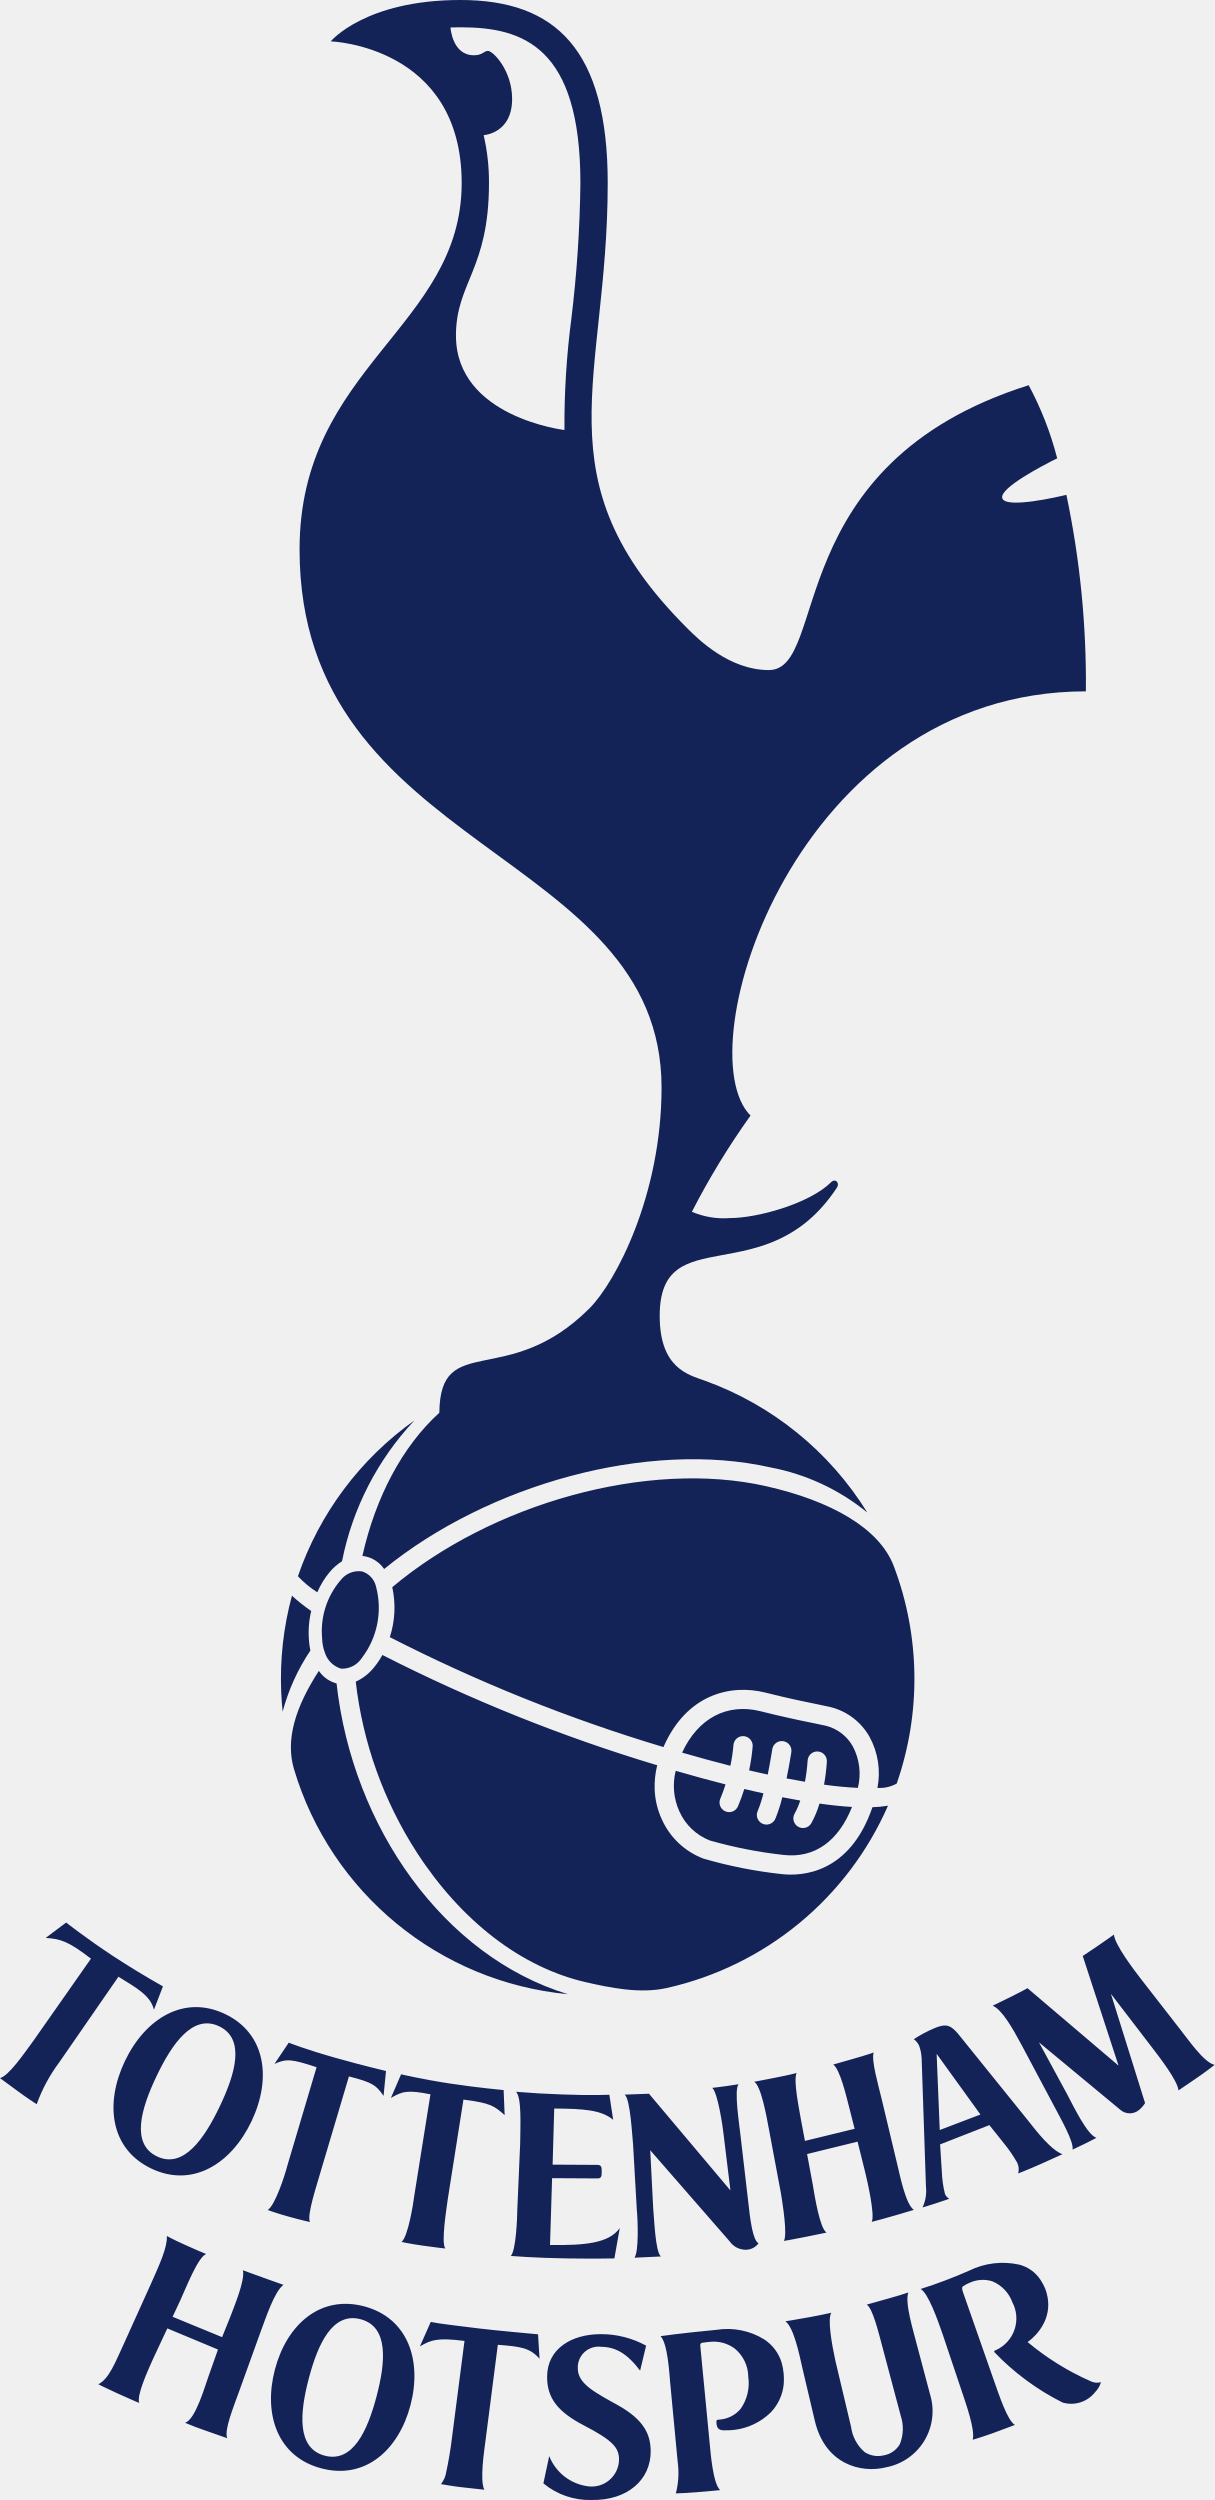
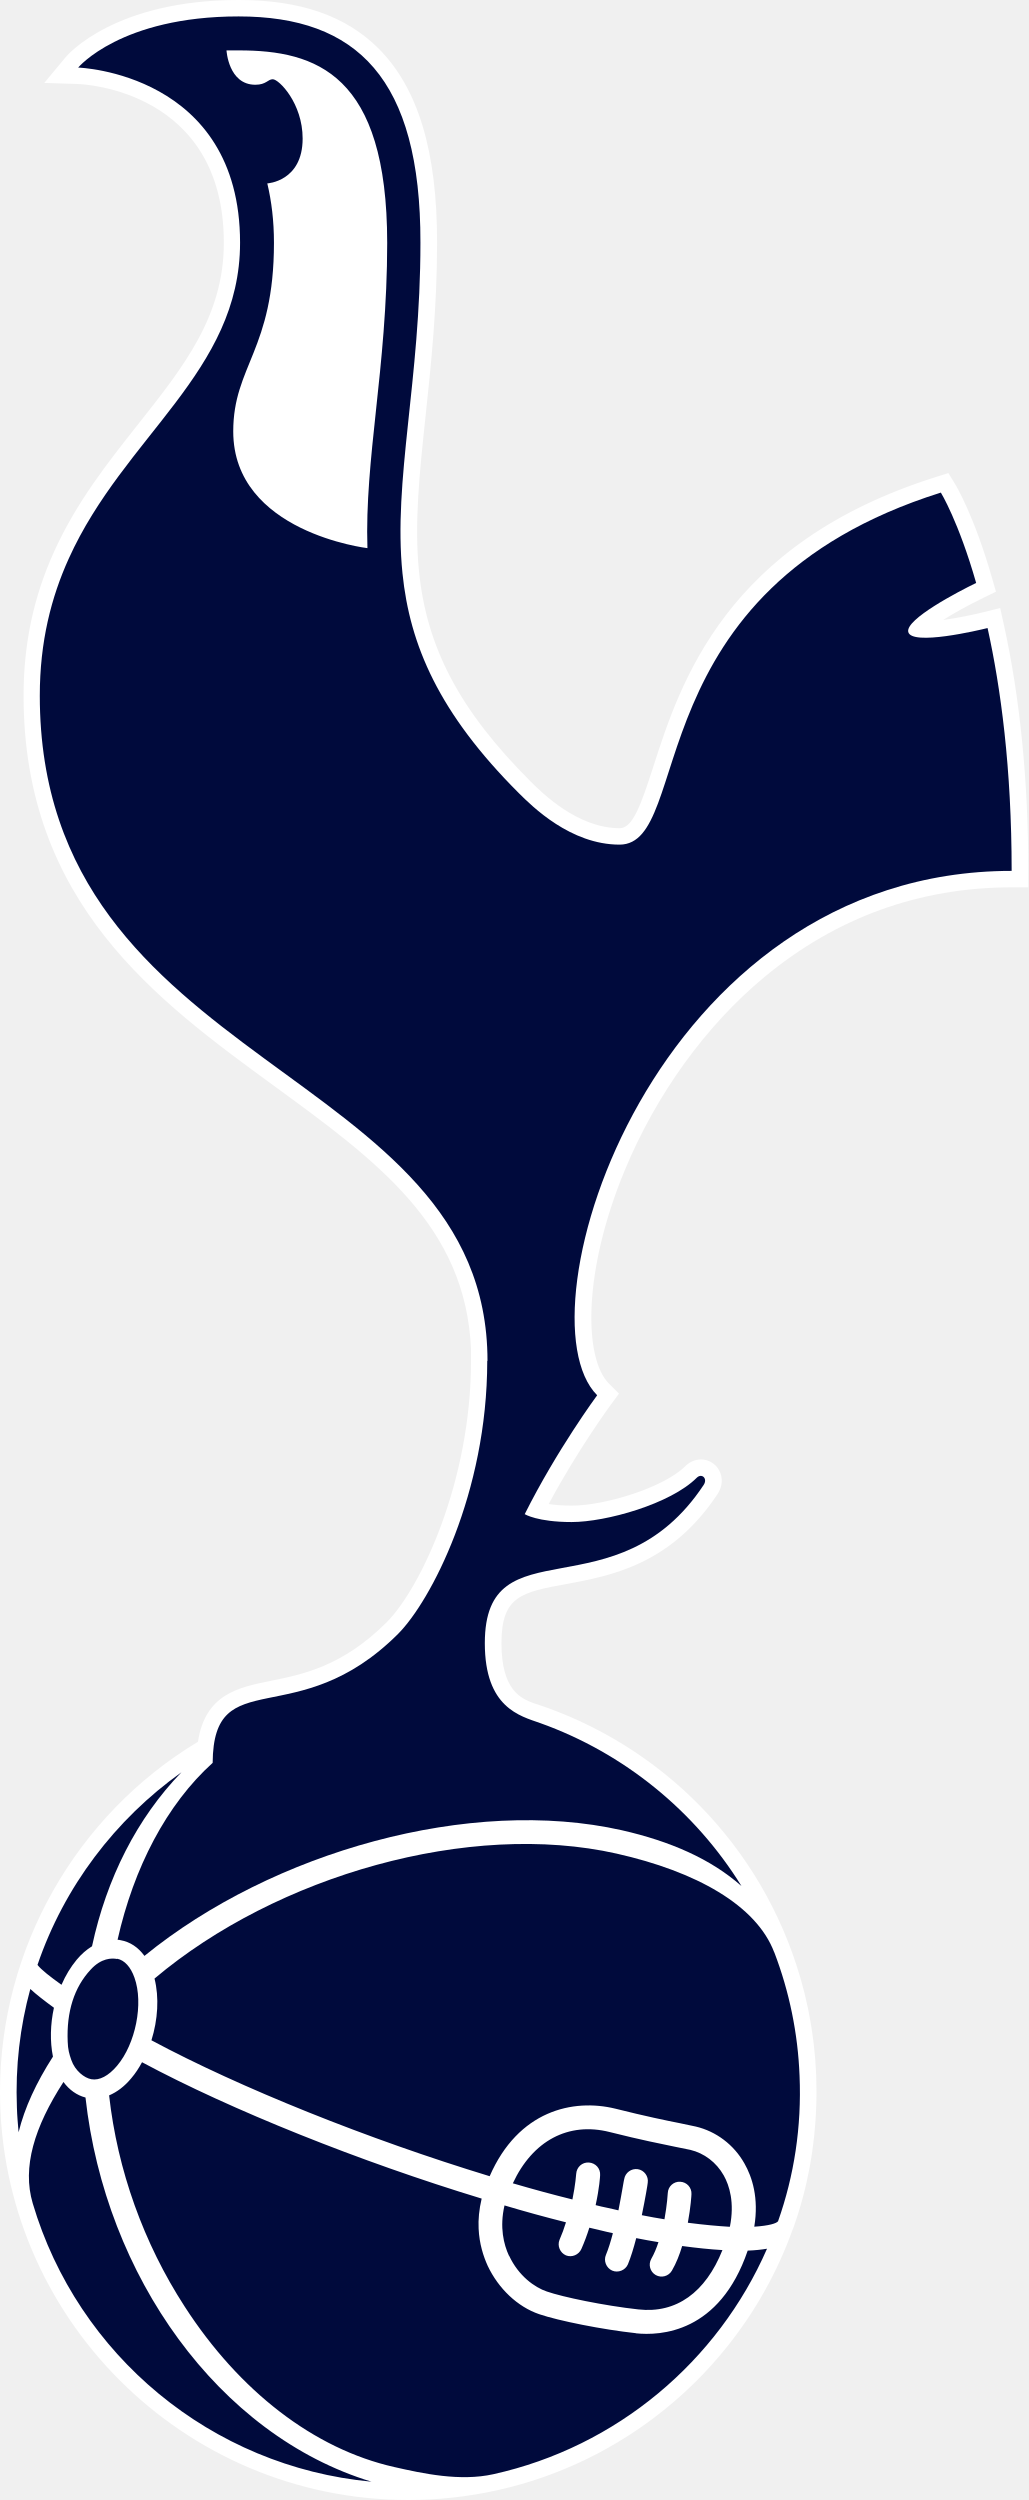
- <svg xmlns="http://www.w3.org/2000/svg" width="114.63" height="235.942" viewBox="0 0 114.63 235.942">
-   <path fill="#132257" d="M34.17 148.305a2.15 2.15 0 0 0-2.002.801 7.4 7.4 0 0 0-1.767 5.521v-.002a4.1 4.1 0 0 0 .273 1.384 2.29 2.29 0 0 0 1.52 1.476 2.22 2.22 0 0 0 1.958-1.016 7.78 7.78 0 0 0 1.335-6.733 1.95 1.95 0 0 0-1.317-1.431m46.792 20.43a5.5 5.5 0 0 0-.476-3.916 4.02 4.02 0 0 0-2.55-1.949l-1.153-.243a105 105 0 0 1-5.004-1.125c-3.175-.794-5.9.661-7.404 3.904 1.547.449 3.07.866 4.555 1.242a15 15 0 0 0 .291-1.971.91.91 0 0 1 1.816.106 17 17 0 0 1-.338 2.296q.442.104.877.204.447.101.88.193c.26-1.278.424-2.365.428-2.386a.91.91 0 0 1 1.8.273c-.015.087-.182 1.175-.45 2.479q.915.177 1.735.315a17 17 0 0 0 .252-1.994.909.909 0 0 1 1.816.087 18 18 0 0 1-.267 2.181 36 36 0 0 0 3.192.304m-16.843 2.223a5.23 5.23 0 0 0 2.866 2.738 42 42 0 0 0 6.998 1.37c2.884.319 5.14-1.287 6.427-4.533-.965-.055-2-.167-3.068-.317a9.4 9.4 0 0 1-.787 1.882.91.91 0 0 1-1.58-.9 7 7 0 0 0 .548-1.268 73 73 0 0 1-1.693-.312 14 14 0 0 1-.646 2.007.91.91 0 1 1-1.667-.728 12 12 0 0 0 .532-1.646l-.875-.195q-.461-.106-.93-.216a17 17 0 0 1-.593 1.628.908.908 0 1 1-1.673-.707c.193-.458.356-.915.495-1.354-1.532-.388-3.106-.82-4.702-1.285a5.84 5.84 0 0 0 .348 3.836m20.231-23.159c-1.375-3.608-5.976-6.164-12.039-7.536-11.203-2.534-25.924 1.651-35.29 9.53a9.03 9.03 0 0 1-.23 4.716 153 153 0 0 0 25.824 10.374c2.178-5.004 6.352-5.958 9.605-5.145 2.331.582 3.83.886 4.925 1.107l1.204.255a5.85 5.85 0 0 1 3.718 2.82 7.18 7.18 0 0 1 .743 4.817 3.3 3.3 0 0 0 1.818-.41 30.04 30.04 0 0 0-.278-20.528m-10.567 29.074a43.3 43.3 0 0 1-7.392-1.46 7.03 7.03 0 0 1-3.922-3.689 7.4 7.4 0 0 1-.684-2.836 8.2 8.2 0 0 1 .24-2.287 156 156 0 0 1-25.937-10.409 7.4 7.4 0 0 1-.824 1.215 4.64 4.64 0 0 1-1.689 1.303 37.6 37.6 0 0 0 5.768 16.124c4.173 6.445 9.857 10.862 15.998 12.251 2.177.492 5.023 1.104 7.567.54a29.93 29.93 0 0 0 20.897-17.208 11 11 0 0 1-1.467.142c-2.154 6.301-6.683 6.521-8.555 6.314m-43.838-26.597a7.7 7.7 0 0 1 1.154-1.893 5 5 0 0 1 1.182-1.04 27.06 27.06 0 0 1 6.83-13.287 30 30 0 0 0-10.994 14.703 9.4 9.4 0 0 0 1.828 1.517m-.578 1.765a17 17 0 0 1-1.813-1.442 29.9 29.9 0 0 0-1.015 9.061q.039.948.135 1.881a19.2 19.2 0 0 1 2.616-5.765 8.9 8.9 0 0 1 .077-3.735m2.395 6.837a2.92 2.92 0 0 1-1.668-1.186c-2.229 3.435-3.167 6.507-2.349 9.266a29.92 29.92 0 0 0 25.858 21.249c-11.684-3.548-20.329-15.721-21.84-29.329M46.148 17.282a19.5 19.5 0 0 0-.504-4.528s2.688-.141 2.688-3.414c0-2.696-1.799-4.536-2.282-4.536-.39 0-.485.412-1.328.412-2.055 0-2.206-2.624-2.206-2.624q.456-.016.938-.016c5.881 0 11.323 1.782 11.323 14.706a117 117 0 0 1-.852 12.784 77 77 0 0 0-.654 10.517s-10.24-1.206-10.24-8.91c0-5.002 3.117-6.219 3.117-14.391m16.287 85.37c0 10.114-4.314 18.338-6.807 20.831-7.722 7.723-14.095 2.099-14.164 9.849-3.504 3.174-6.025 8-7.262 13.512a2 2 0 0 1 .228.032 2.88 2.88 0 0 1 1.825 1.2c9.81-7.995 24.913-12.197 36.457-9.587a20.44 20.44 0 0 1 9.141 4.258 30 30 0 0 0-15.369-12.456c-1.522-.545-4.224-1.17-4.224-6.103 0-9.208 10.074-2.049 16.71-12.079.326-.493-.143-.927-.532-.538-2.008 2.007-6.938 3.387-9.547 3.387a7.6 7.6 0 0 1-3.593-.594 72 72 0 0 1 5.534-9.079c-6.16-6.162 4.21-40.038 31.65-40.038a86 86 0 0 0-1.839-18.546c-.653.158-5.823 1.378-6.059.29-.208-.962 3.808-3.05 5.19-3.736a30.8 30.8 0 0 0-2.69-6.9C73.564 43.766 78.29 63.239 72.56 63.239c-3.729 0-6.658-2.904-7.704-3.95-14.048-14.046-7.502-23.341-7.502-42.007C57.355 4.708 52.472 0 43.455 0c-9.019 0-12.239 3.903-12.239 3.903s12.356.4 12.356 13.379c0 13.586-15.3 17.336-15.3 34.572 0 28.692 34.164 28.154 34.164 50.798m-51.779 81.945a86 86 0 0 0 4.722 2.871l-.851 2.204c-.317-1.334-1.64-2.059-3.35-3.116l-5.593 8.09a15.2 15.2 0 0 0-2.121 3.941s-.917-.584-1.756-1.208A223 223 0 0 0 0 196.123c.834-.205 2.274-2.328 3.141-3.504l5.443-7.766c-2.039-1.574-2.835-1.883-4.275-1.957l1.937-1.453s1.862 1.472 4.411 3.154m10.028 6.639c-2.484-1.184-4.44 1.621-5.912 4.706s-2.436 6.39.048 7.576c2.485 1.184 4.449-1.642 5.92-4.726 1.475-3.084 2.428-6.368-.056-7.556m-6.408 13.423c-3.886-1.856-4.4-6.135-2.488-10.142 1.922-4.025 5.584-6.288 9.45-4.44 3.867 1.844 4.41 6.114 2.488 10.141-1.912 4.005-5.565 6.296-9.45 4.441m17.386-10.446c2.627.742 4.766 1.24 4.766 1.24l-.23 2.35c-.703-1.016-1.025-1.265-3.268-1.837l-2.717 9.144c-.22.836-1.305 4.001-.957 4.597 0 0-.756-.16-1.975-.498-1.37-.38-2.013-.637-2.013-.637.7-.463 1.587-3.17 1.875-4.27l2.733-9.203c-2.323-.774-2.863-.829-3.974-.312l1.347-2.006s1.517.613 4.413 1.432m10.839 2.429c2.59.391 5.029.613 5.029.613l.095 2.36c-.965-.86-1.33-1.14-3.887-1.462l-1.48 9.39c-.104.857-.655 4.122-.228 4.665 0 0-.896-.098-2.135-.273s-2-.348-2-.348c.605-.474 1.107-3.567 1.212-4.426l1.517-9.507c-2.215-.442-2.671-.27-3.734.345l.963-2.232s2.07.486 4.648.875m9.602 8.926-.196 6.309c3.307.043 5.573-.165 6.582-1.6l-.506 2.865s-1.832.039-4.514 0c-2.952-.042-5.265-.233-5.265-.233.49-.487.613-3.56.619-4.427l.269-6.191c.01-1.65.162-4.313-.391-4.874 2.396.166 2.09.163 4.292.249 2.88.114 4.515.028 4.515.028l.36 2.366c-1.125-.938-2.81-1.046-5.563-1.063l-.152 5.294 4.228.025c.382.004.407.217.404.64-.004.418-.01.642-.412.637Zm18.473 1.9c.244 2.296.485 3.945 1.008 4.246a1.48 1.48 0 0 1-1.097.607 1.84 1.84 0 0 1-1.624-.788l-7.498-8.601.28 5.47c.093.862.19 4.124.728 4.557l-2.5.115c.435-.537.319-3.645.227-4.506l-.353-6.177c-.093-.861-.253-4.275-.792-4.708l2.292-.083 7.688 9.128-.641-5.253c-.091-.862-.56-3.993-1.076-4.43 0 0 .275-.024 1.208-.15.932-.127 1.272-.195 1.272-.195-.434.539.069 3.748.16 4.61Zm14.09-3.255c.265 1.067.793 3.811 1.58 4.348 0 0-1.189.342-1.91.565-.647.2-2.07.567-2.07.567.336-.592-.413-3.883-.619-4.706l-.713-2.865-4.766 1.17.542 2.913c.156.942.653 4.111 1.295 4.497 0 0-.665.14-2.055.423-1.165.238-1.972.366-1.972.366.355-.592-.123-3.53-.272-4.468l-1.154-6.159c-.21-1.148-.74-4.053-1.376-4.392l1.977-.382c1.362-.265 2.028-.445 2.028-.445-.334.69.257 3.475.418 4.452l.367 1.954 4.69-1.142-.508-1.998c-.275-1.056-.858-3.596-1.51-4.067 0 0 .645-.187 1.95-.556s1.868-.579 1.868-.579c-.26.703.466 3.176.766 4.451Zm7.863-4.653-4.133-5.725.292 7.19Zm.844 1.001-4.651 1.821.162 2.553a10.4 10.4 0 0 0 .297 2.123.9.9 0 0 0 .407.454s-.483.176-1.282.435c-.798.26-1.238.385-1.238.385a3.74 3.74 0 0 0 .32-1.967l-.407-12.106a4.1 4.1 0 0 0-.24-1.199 1.6 1.6 0 0 0-.497-.609 12.3 12.3 0 0 1 1.865-1.004c1.069-.45 1.517-.43 2.296.478l6.824 8.461c1.24 1.615 2.335 2.702 3.049 2.918 0 0-.697.323-2.006.906-1.313.583-2.18.913-2.18.913a1.47 1.47 0 0 0-.084-1 13 13 0 0 0-1.287-1.874Zm19.483-4.389c-.936.631-1.636 1.114-1.636 1.114-.07-.92-1.846-3.197-2.369-3.886l-4.007-5.229 3.222 10.307a2.6 2.6 0 0 1-.565.651 1.364 1.364 0 0 1-1.82-.056l-7.63-6.327 2.67 4.92c.653 1.246 1.912 3.838 2.758 4.093 0 0-.524.282-1.19.606-.664.32-1.068.507-1.068.507.147-.723-1.091-2.875-1.814-4.25l-2.974-5.59c-.9-1.683-1.893-3.396-2.75-3.738.663-.32.862-.42 1.807-.884.787-.389 1.481-.77 1.481-.77l8.594 7.31-3.38-10.349s.453-.307 1.31-.88c.858-.574 1.633-1.144 1.633-1.144.063.927 1.85 3.285 2.502 4.13l3.702 4.761c.785.978 2.251 3.158 3.297 3.41 0 0-.838.663-1.773 1.294M24.93 214.99c.795.291 1.823.648 1.823.648-.865.627-1.662 3.123-2.176 4.478l-1.995 5.536c-.535 1.502-1.445 3.68-1.14 4.456 0 0-1.098-.379-1.987-.695-.759-.27-1.19-.416-1.996-.759.98-.258 1.902-3.512 2.2-4.33l.914-2.583-4.782-1.995-1.383 2.955c-.45 1.027-1.527 3.35-1.272 4.08 0 0-.843-.346-2.08-.914-1.457-.67-1.775-.85-1.775-.85 1.027-.504 1.633-2.159 2.415-3.833l2.502-5.539c.845-1.894 1.608-3.538 1.551-4.62 0 0 .446.267 1.676.82.98.441 1.48.66 2.03.88-.779.311-1.86 3.106-2.434 4.36l-.732 1.566 4.672 1.922.717-1.775c.334-.905 1.492-3.612 1.243-4.54 0 0 .96.348 2.008.732m9.105 3.891c-2.662-.701-4.038 2.352-4.89 5.587s-1.16 6.59 1.503 7.291c2.661.701 4.043-2.374 4.894-5.607.853-3.236 1.157-6.571-1.507-7.271m-3.703 14.076c-4.165-1.096-5.49-5.128-4.385-9.331 1.111-4.223 4.265-7.053 8.41-5.964 4.141 1.091 5.494 5.108 4.384 9.331-1.105 4.202-4.244 7.06-8.409 5.964m11.281 1.486a2.4 2.4 0 0 0 .445-.87 36 36 0 0 0 .614-3.627l1.167-9.017c-2.486-.31-3.116-.132-4.206.514l1.021-2.308c.776.171 2.49.357 4.575.62 1.393.175 5.55.55 5.55.55l.142 2.308c-.917-1.062-1.868-1.155-3.937-1.319l-1.163 9.047c-.104.841-.567 3.764-.108 4.63-.499-.058-1.328-.15-2.02-.22-.719-.073-1.666-.238-2.08-.308m19.797-3.133c.027 2.716-2.18 4.682-5.574 4.631a6.84 6.84 0 0 1-4.552-1.568l.55-2.576a4.56 4.56 0 0 0 3.709 2.858 2.58 2.58 0 0 0 2.88-2.5c.018-1.152-.616-1.847-3.283-3.235-2.554-1.32-3.505-2.636-3.505-4.6 0-2.67 2.325-4.028 5.055-4.03a8.8 8.8 0 0 1 4.29 1.086l-.568 2.358c-1.218-1.625-2.32-2.23-3.65-2.249a1.962 1.962 0 0 0-2.231 2.043c.01 1.465 1.624 2.26 3.802 3.478 2.503 1.4 3.06 2.804 3.077 4.304m12.365-8.313a5.5 5.5 0 0 1 .185 1.008 6 6 0 0 1 .007 1.004 4.5 4.5 0 0 1-1.18 2.62 5.92 5.92 0 0 1-4.25 1.734c-.704.043-.873-.173-.92-.678l-.005-.11s-.015-.197.14-.207l.175-.017a2.86 2.86 0 0 0 1.977-1.016 4.22 4.22 0 0 0 .718-3.014 3.5 3.5 0 0 0-1.27-2.665 3.32 3.32 0 0 0-2.354-.64s-.338.027-.712.084a.216.216 0 0 0-.2.236l.901 9.351c.08.823.303 3.722.98 4.321 0 0-.768.081-2.218.2a42 42 0 0 1-1.964.112 7.7 7.7 0 0 0 .17-3.014l-.699-7.374c-.08-.844-.224-3.738-.913-4.453 0 0 1.851-.274 5.278-.597a6.6 6.6 0 0 1 4.525.916 4.04 4.04 0 0 1 1.63 2.2m14.011 3.014a5.39 5.39 0 0 1-4.16 6.844c-2.37.592-5.783-.277-6.736-4.436l-1.158-4.908c-.307-1.373-.806-3.807-1.603-4.44 0 0 .889-.127 2.285-.388a48 48 0 0 0 2.043-.413c-.366.576.018 2.849.382 4.52l1.48 6.241a3.8 3.8 0 0 0 1.28 2.387 2.3 2.3 0 0 0 1.77.317 2.2 2.2 0 0 0 1.557-1.062 3.94 3.94 0 0 0 .077-2.706l-1.662-6.24c-.455-1.717-.978-3.867-1.54-4.227 0 0 .677-.184 1.96-.55.97-.278 1.549-.447 1.969-.594-.382.939.532 3.818.724 4.644Zm15.144-1.279a1.35 1.35 0 0 0 .973.086 2.1 2.1 0 0 1-.544.935 2.86 2.86 0 0 1-3.077.988 23.4 23.4 0 0 1-6.445-4.763.105.105 0 0 1 .06-.142l.144-.063a3.28 3.28 0 0 0 1.504-4.494 3.4 3.4 0 0 0-1.905-1.983 3 3 0 0 0-2.062.114 3.2 3.2 0 0 0-.731.39s-.112.092.019.477l2.97 8.482c.45 1.25 1.235 3.683 1.945 4.095 0 0-.802.316-2.018.756-1.22.44-1.96.643-1.96.643.248-.946-.688-3.522-.923-4.245l-1.923-5.732c-.48-1.379-1.355-3.857-2.07-4.25a45 45 0 0 0 4.554-1.719 7.18 7.18 0 0 1 4.768-.575 3.42 3.42 0 0 1 1.982 1.42 4.7 4.7 0 0 1 .444.826 4 4 0 0 1 .235.84 3.87 3.87 0 0 1-.475 2.654 4.95 4.95 0 0 1-1.415 1.562 25 25 0 0 0 5.95 3.698" />
+ <svg xmlns="http://www.w3.org/2000/svg" id="Calque_2" data-name="Calque 2" viewBox="0 0 5609.1 13636.96" version="1.1" width="5609.1" height="13636.96">
+   <defs id="defs4">
+     <style id="style2">
+       .cls-1 {
+         fill: #fff;
+       }
+ 
+       .cls-2 {
+         fill: #000a3c;
+       }
+     </style>
+   </defs>
+   <g id="Calque_1-2" data-name="Calque 1">
+     <g id="g14">
+       <path class="cls-1" d="M 2226.92,13636.92 C 998.99,13636.92 0,12637.93 0,11410.01 0,10629.98 412.6,9902.7 1079.8,9500.91 c 39.85,-260.18 220.92,-296.7 396.35,-332.07 174.84,-35.26 392.43,-79.13 633.07,-319.66 185.45,-186.16 460.07,-768.17 460.07,-1425.68 v -63.7 C 2540.5,6686.36 2054.67,6331.77 1494.78,5923.17 854.39,5455.82 128.57,4926.13 128.57,3794.69 c 0,-281.48 54.37,-538.31 166.22,-785.13 122.26,-270.42 292.79,-485.86 457.71,-694.22 251.37,-317.57 468.46,-591.85 468.46,-991.19 0,-830.62 -763.78,-864.8 -796.29,-865.84 L 241.4,452.4 358.62,311.39 C 369.17,298.66 625.24,0 1302.75,0 c 335.08,0 584.51,86.7 762.54,265.03 215.43,215.81 319.73,562.44 318.86,1059.7 0,355.6 -33.15,666.95 -62.39,941.65 -33.67,316.31 -62.75,589.5 -36.02,852.21 42.46,417.87 224.3,759.89 608.04,1143.62 63.3,63.12 256.23,255.48 486.83,255.48 71.19,0 116.04,-127.9 183.31,-336.58 146.83,-455.47 392.58,-1217.82 1542.45,-1579.59 l 66.71,-20.99 36.6,59.6 c 4.21,6.85 104.15,171.74 202.31,515.12 l 20.71,72.42 -67.76,32.87 c -87.36,42.38 -163.37,85.1 -220.14,121.2 81.74,-10.76 172.83,-30.55 221.56,-42.73 l 89.42,-22.36 19.87,90 c 88.54,401.24 133.45,853.38 133.45,1343.9 v 89.65 h -89.65 c -504.17,0 -958.1,164.42 -1349.15,488.69 -319.77,265.16 -590.64,639.96 -762.7,1055.36 -228.97,552.8 -223.4,1025.54 -85.73,1163.2 l 54.53,54.53 -45.79,62.08 c -1.95,2.65 -178.35,242.9 -337.68,540.16 31.8,4.88 73.43,8.62 126.36,8.62 181.73,0 503.1,-99.37 619.07,-215.35 24.09,-23.69 54.2,-36.45 85.33,-36.45 41.63,0 79.75,22.95 99.48,59.88 21.43,40.11 17.98,88.34 -9.23,129.03 -254.93,385.59 -584.26,446.2 -824.72,490.46 -242.96,44.72 -353.85,65.13 -353.85,323.03 0,257.9 108.02,299.96 168.79,324.63 706.64,225.33 1252.48,784.48 1460.46,1496.39 l 1.77,5.96 c 7.41,25.65 14.31,51.35 20.78,77.22 l 4.37,17.87 c 5.63,23.27 10.93,46.52 15.79,69.94 l 3.9,19.52 c 3.95,19.94 7.59,39.91 11,59.96 0,0 3.32,19.62 4.65,28.14 3.49,22.27 6.69,44.64 9.5,67.13 0.94,7.52 3.36,29.24 3.36,29.24 1.9,17.01 3.6,34.06 5.12,51.15 0,0 1.88,20.45 2.34,26.45 1.84,23.78 3.18,47.73 4.26,71.74 0,0 0.53,8.12 0.63,10.87 0.11,2.59 0.22,11.49 0.22,11.49 0.91,26.34 1.53,52.52 1.53,78.86 l -0.03,2.74 c 0.04,13.17 -0.23,27.67 -0.5,42.17 0,0 -0.5,19.92 -0.77,27.87 -6.79,229.08 -48.08,452.44 -122.73,663.57 l -4.68,13.25 -1.48,1.94 c -83.02,231.63 -203.39,446.75 -357.92,639.67 -13.43,16.73 -26.03,32.02 -38.85,47.16 l -4.79,5.66 c -12.31,14.45 -24.72,28.65 -37.32,42.68 l -4.3,4.85 c -14.08,15.62 -28.3,30.99 -42.76,46.15 l -1.66,1.71 c -12.73,13.3 -25.97,26.76 -39.36,40.08 l -16.59,16.2 c -8.39,8.19 -16.79,16.3 -25.29,24.31 -6.86,6.48 -13.87,12.98 -20.88,19.44 -7.16,6.6 -14.37,13.12 -21.61,19.61 -7.87,7.05 -15.74,14.07 -23.68,21 -4.78,4.17 -18.62,15.92 -18.62,15.92 -32.71,27.88 -66.75,55.22 -101.14,81.26 l -11.9,9.02 c -10.75,8.01 -21.67,15.93 -32.62,23.79 l -14.17,10.12 c -10.94,7.74 -22.02,15.41 -33.17,22.99 l -13.34,8.96 c -11.78,7.88 -23.56,15.69 -35.47,23.34 l -6.01,3.78 c -39.94,25.44 -81.26,49.92 -123.01,72.9 l -15.01,8.26 c -11.26,6.07 -22.59,12.04 -33.97,17.93 -6.26,3.25 -12.65,6.51 -19.04,9.74 -10.83,5.48 -21.74,10.93 -32.72,16.26 -5.5,2.68 -25.7,12.21 -25.7,12.21 -9.15,4.32 -18.31,8.65 -27.55,12.83 -7.42,3.36 -14.92,6.62 -22.43,9.88 l -6.03,2.63 c -14.71,6.41 -29.5,12.69 -44.4,18.81 -11.84,4.86 -22.99,9.42 -34.21,13.81 -6.16,2.41 -23.51,8.95 -23.51,8.95 -11.69,4.41 -23.39,8.77 -35.16,12.99 -7.42,2.66 -14.76,5.24 -22.13,7.79 -13.13,4.56 -26.45,9.02 -39.8,13.37 l -17.85,5.79 c -18.43,5.83 -36.97,11.47 -55.63,16.83 l -3.01,0.89 c -40.61,11.64 -83.42,22.51 -126.9,32.23 l -6.11,1.34 c -157.43,34.68 -319.32,52.28 -481.1,52.28 z" id="path6" />
+       <path class="cls-1" d="m 2050.89,2238.49 c -28.46,265.14 -54.46,510.78 -46.62,751.49 0,0 -731.99,-85.84 -731.99,-636.74 0,-357.48 222.11,-444.66 222.11,-1028.73 v -0.45 c 0,-119.68 -13.22,-225.92 -36.31,-323.64 0,0 192.75,-10.31 192.75,-244.52 0,-192.75 -129.1,-323.64 -162.94,-323.64 -27.34,0 -35.19,30.03 -95.03,30.03 -147.03,0 -157.34,-187.37 -157.34,-187.37 h 67.69 c 420.01,0 808.87,127.53 808.87,1050.7 0,341.57 -32.27,644.58 -61.19,912.86 z" id="path8" />
+       <path class="cls-2" d="m 733.48,10787.75 c -20.62,-58.5 -54.46,-95.25 -93.68,-103.1 l -1.57,1.12 c -28.24,-5.38 -85.62,-5.38 -142.99,57.38 -91.22,97.49 -132.91,231.3 -125.96,394.01 1.34,41.69 7.84,65.22 19.5,99.06 20.62,59.84 71.5,98.62 109.37,105.56 44.15,7.84 93.68,-18.15 140.08,-73.07 101.53,-119.68 145.68,-340.9 95.25,-480.97 z m 3214.18,1078.49 c -40.34,-71.5 -106.46,-121.03 -181.99,-139.18 l -81.8,-16.59 c -75.53,-15.69 -188.71,-37.88 -357.48,-80.46 -225.92,-57.38 -421.13,47.07 -528.94,279.48 110.27,32.27 219.64,62.08 324.98,88.08 16.81,-81.8 20.62,-140.08 20.62,-140.08 2.47,-36.31 32.5,-63.88 69.25,-61.41 36.31,2.47 63.65,32.5 61.19,68.81 0,5.38 -3.81,69.93 -24.43,163.61 20.62,5.38 41.69,10.31 62.31,14.34 20.4,5.38 43.03,8.74 62.08,14.12 18.15,-91.22 30.03,-169.21 31.38,-170.11 5.38,-35.19 39.22,-59.84 74.19,-54.46 35.19,5.38 59.62,39.22 54.24,73.96 0,6.5 -13.22,84.49 -32.27,177.06 43.26,8.97 84.27,15.69 123.49,22.19 14.34,-78 18.15,-141.87 18.15,-143.22 1.57,-36.31 32.5,-63.65 67.69,-61.41 36.31,1.57 63.65,32.5 61.41,67.69 0,5.38 -4.03,71.72 -19.72,155.99 89.65,11.65 165.18,18.15 227.49,21.96 l 2.02,-0.9 c 26,-131.34 -2.47,-223.68 -33.84,-279.49 z m -226.59,385.28 c -14.12,47.07 -32.27,93.68 -55.81,134.03 -17.71,30.93 -57.15,41.91 -88.31,24.43 -30.93,-17.71 -41.91,-57.15 -24.43,-88.31 15.69,-27.34 28.46,-58.27 39.22,-91.22 -40.34,-6.27 -80.46,-14.12 -121.25,-21.96 -14.12,54.46 -29.81,105.34 -45.5,143.22 -14.12,32.27 -53.34,47.96 -85.84,33.84 -32.27,-14.34 -47.96,-53.56 -33.84,-85.84 13.22,-31.38 26,-73.07 37.88,-118.11 -20.62,-4.03 -41.69,-9.41 -62.31,-14.34 -22.19,-5.38 -44.15,-10.31 -66.12,-15.69 -12.33,39.45 -26.67,78 -43.26,115.65 -14.12,32.5 -52,48.19 -84.27,35.41 -32.5,-14.12 -48.19,-52 -35.41,-84.27 13.67,-31.38 25.55,-63.43 35.41,-96.15 -112.51,-28.24 -224.35,-58.94 -335.29,-92.12 -27.57,119.68 -4.03,213.14 24.43,274.55 h 0.9 c 50.65,109.37 139.41,173.03 205.52,194.99 85.84,30.03 311.76,77.1 499.13,97.72 206.87,23.53 366.67,-92.34 458.78,-323.64 -69.03,-4.03 -142.99,-11.88 -219.64,-22.19 z m 640.33,-928.56 c -8.97,-230.4 -55.36,-457.89 -137.84,-673.5 h -0.45 c -97.5,-257.52 -426.51,-440.85 -859.3,-538.35 -801.25,-180.87 -1852.84,118.11 -2520.96,681.57 26,102.87 18.15,225.02 -16.81,336.64 482.54,258.86 1183.16,539.92 1845,741.41 155.77,-357.48 453.85,-425.17 686.27,-368.24 166.3,41.69 273.21,63.65 352.55,79.34 l 85.84,18.15 c 110.27,26 207.76,99.06 265.14,201.49 41.69,73.07 79.34,187.37 53.57,344.7 81.81,-5.38 121.03,-18.15 129.77,-29.81 87.41,-247.21 129.1,-514.82 117.22,-793.4 z m -282.85,953.66 c -153.53,450.04 -477.16,465.28 -610.97,450.94 l 1.57,-0.45 c -180.87,-19.5 -422.7,-67.69 -528.04,-103.77 -118.11,-40.34 -222.11,-139.41 -280.83,-263.8 -23.53,-52 -45.72,-119.68 -49.53,-203.06 -2.47,-49.53 2.47,-103.99 16.59,-163.61 -663.41,-201.71 -1365.37,-482.54 -1852.62,-743.87 -16.81,31.38 -36.31,61.41 -58.5,87.19 -36.31,44.15 -78,75.53 -121.03,93.68 45.5,407.01 187.37,805.06 412.39,1152.23 297.41,460.35 704.43,776.15 1142.81,874.98 155.77,35.41 358.82,79.57 540.59,39.22 674.62,-149.49 1224.85,-616.12 1492.9,-1230 -31.38,5.38 -67.69,8.96 -105.34,10.31 z M 204.54,10718.05 c 19.5,26 71.5,66.12 129.77,107.8 h 1.57 c 21.96,-50.88 49.53,-95.93 81.8,-135.15 26,-31.38 54.46,-56.03 84.27,-74.19 79.56,-370.48 245.64,-699.49 487.92,-949.17 -361.29,257.52 -639.88,624.19 -785.34,1050.7 z m 89.65,233.76 c -51.55,-37.65 -96.82,-72.62 -128.87,-102.43 -56.03,205.52 -82.03,422.7 -73.06,647.72 1.34,45.5 5.38,89.65 9.19,133.8 32.5,-132.91 96.15,-270.52 187.37,-412.39 -16.81,-83.15 -14.34,-176.84 5.38,-266.71 z m 172.13,489.49 h -0.67 c -46.39,-11.88 -88.08,-41.69 -119.46,-84.5 -158.9,245.64 -226.14,465.28 -167.65,661.84 244.52,827.25 973.6,1437.09 1847.69,1518.45 C 1191.36,13283.6 574.12,12414 466.32,11441.29 Z" id="path10" />
+       <path class="cls-2" d="m 2946.04,9398.85 c -109.37,-38.77 -301.45,-83.38 -301.45,-435.48 0,-657.81 720.11,-147.03 1193.69,-863.33 23.53,-35.19 -10.31,-66.12 -37.65,-39.22 -143.22,143.22 -495.32,241.61 -682.46,241.61 -187.14,0 -255.95,-43.03 -255.95,-43.03 175.49,-350.98 395.13,-648.62 395.13,-648.62 -440.85,-440.85 300.55,-2860.29 2260.98,-2860.29 0,-561.88 -59.62,-999.6 -131.34,-1324.58 -46.62,11.65 -416.2,99.06 -432.79,20.62 -14.34,-69.26 271.64,-218.75 370.48,-266.71 C 5228.76,2844.3 5132.16,2686.97 5132.16,2686.97 3451,3215.91 3788.75,4607.28 3379.5,4607.28 c -266.71,0 -476.04,-207.76 -550.23,-281.73 -435.7,-435.7 -594.16,-807.52 -633.83,-1197.95 -51.77,-508.76 97.94,-1048.91 97.94,-1803.09 1.57,-898.52 -348.51,-1234.93 -991.75,-1234.93 -643.24,0 -875.2,279.03 -875.2,279.03 0,0 883.05,28.46 883.05,955.45 0,705.1 -631.81,1053.61 -934.16,1722.4 -95.48,210.68 -158.23,452.96 -158.23,748.13 0,2050.3 2442.07,2011.53 2442.07,3628.81 h -1.34 c 0,723.25 -308.4,1310.46 -486.35,1489.09 -551.12,550.9 -1007.67,149.49 -1011.48,703.53 -251.02,226.37 -430.54,571.97 -518.63,964.86 5.38,0 10.31,1.34 16.59,2.47 52,9.19 96.15,39 129.99,85.62 700.62,-570.62 1780,-871.18 2604.11,-685.38 262.9,59.84 485.01,155.99 652.65,304.59 C 3791.21,9878.7 3403.92,9562.46 2946.04,9398.85 Z M 1494.38,1324.51 v -0.45 c 0,-119.68 -13.22,-225.92 -36.31,-323.64 0,0 192.75,-10.31 192.75,-244.52 0,-192.75 -129.1,-323.64 -162.94,-323.64 -27.34,0 -35.19,30.03 -95.03,30.03 -147.03,0 -157.34,-187.37 -157.34,-187.37 h 67.69 c 420.01,0 808.87,127.53 808.87,1050.7 0,341.57 -32.27,644.58 -61.19,912.86 -28.46,265.14 -54.46,510.78 -46.62,751.49 0,0 -731.99,-85.84 -731.99,-636.74 0,-357.48 222.11,-444.66 222.11,-1028.73 z" id="path12" />
+     </g>
+   </g>
</svg>
